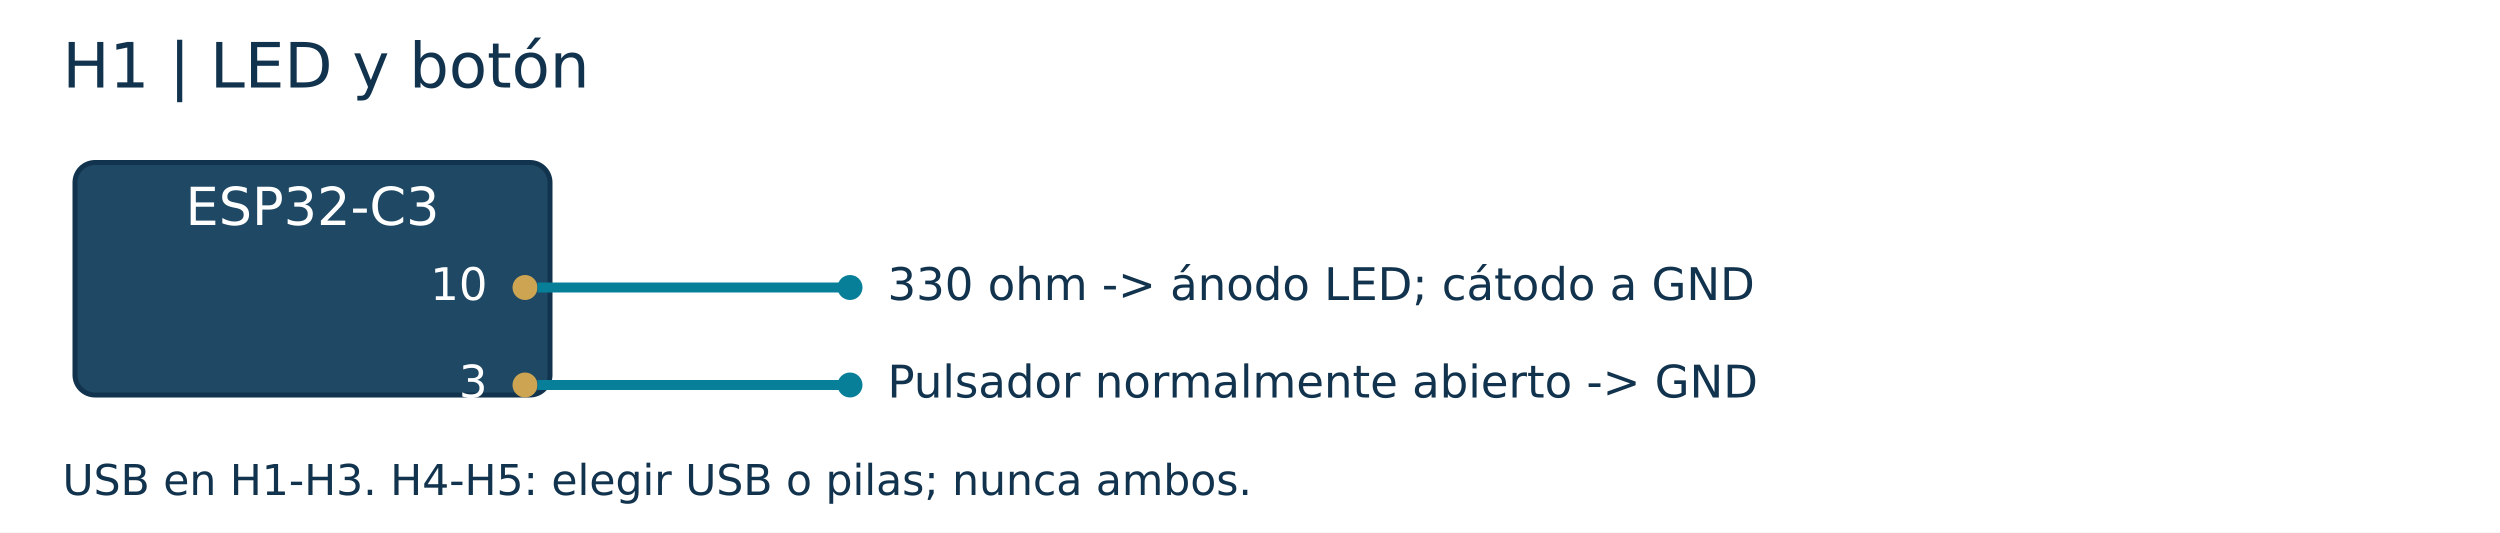
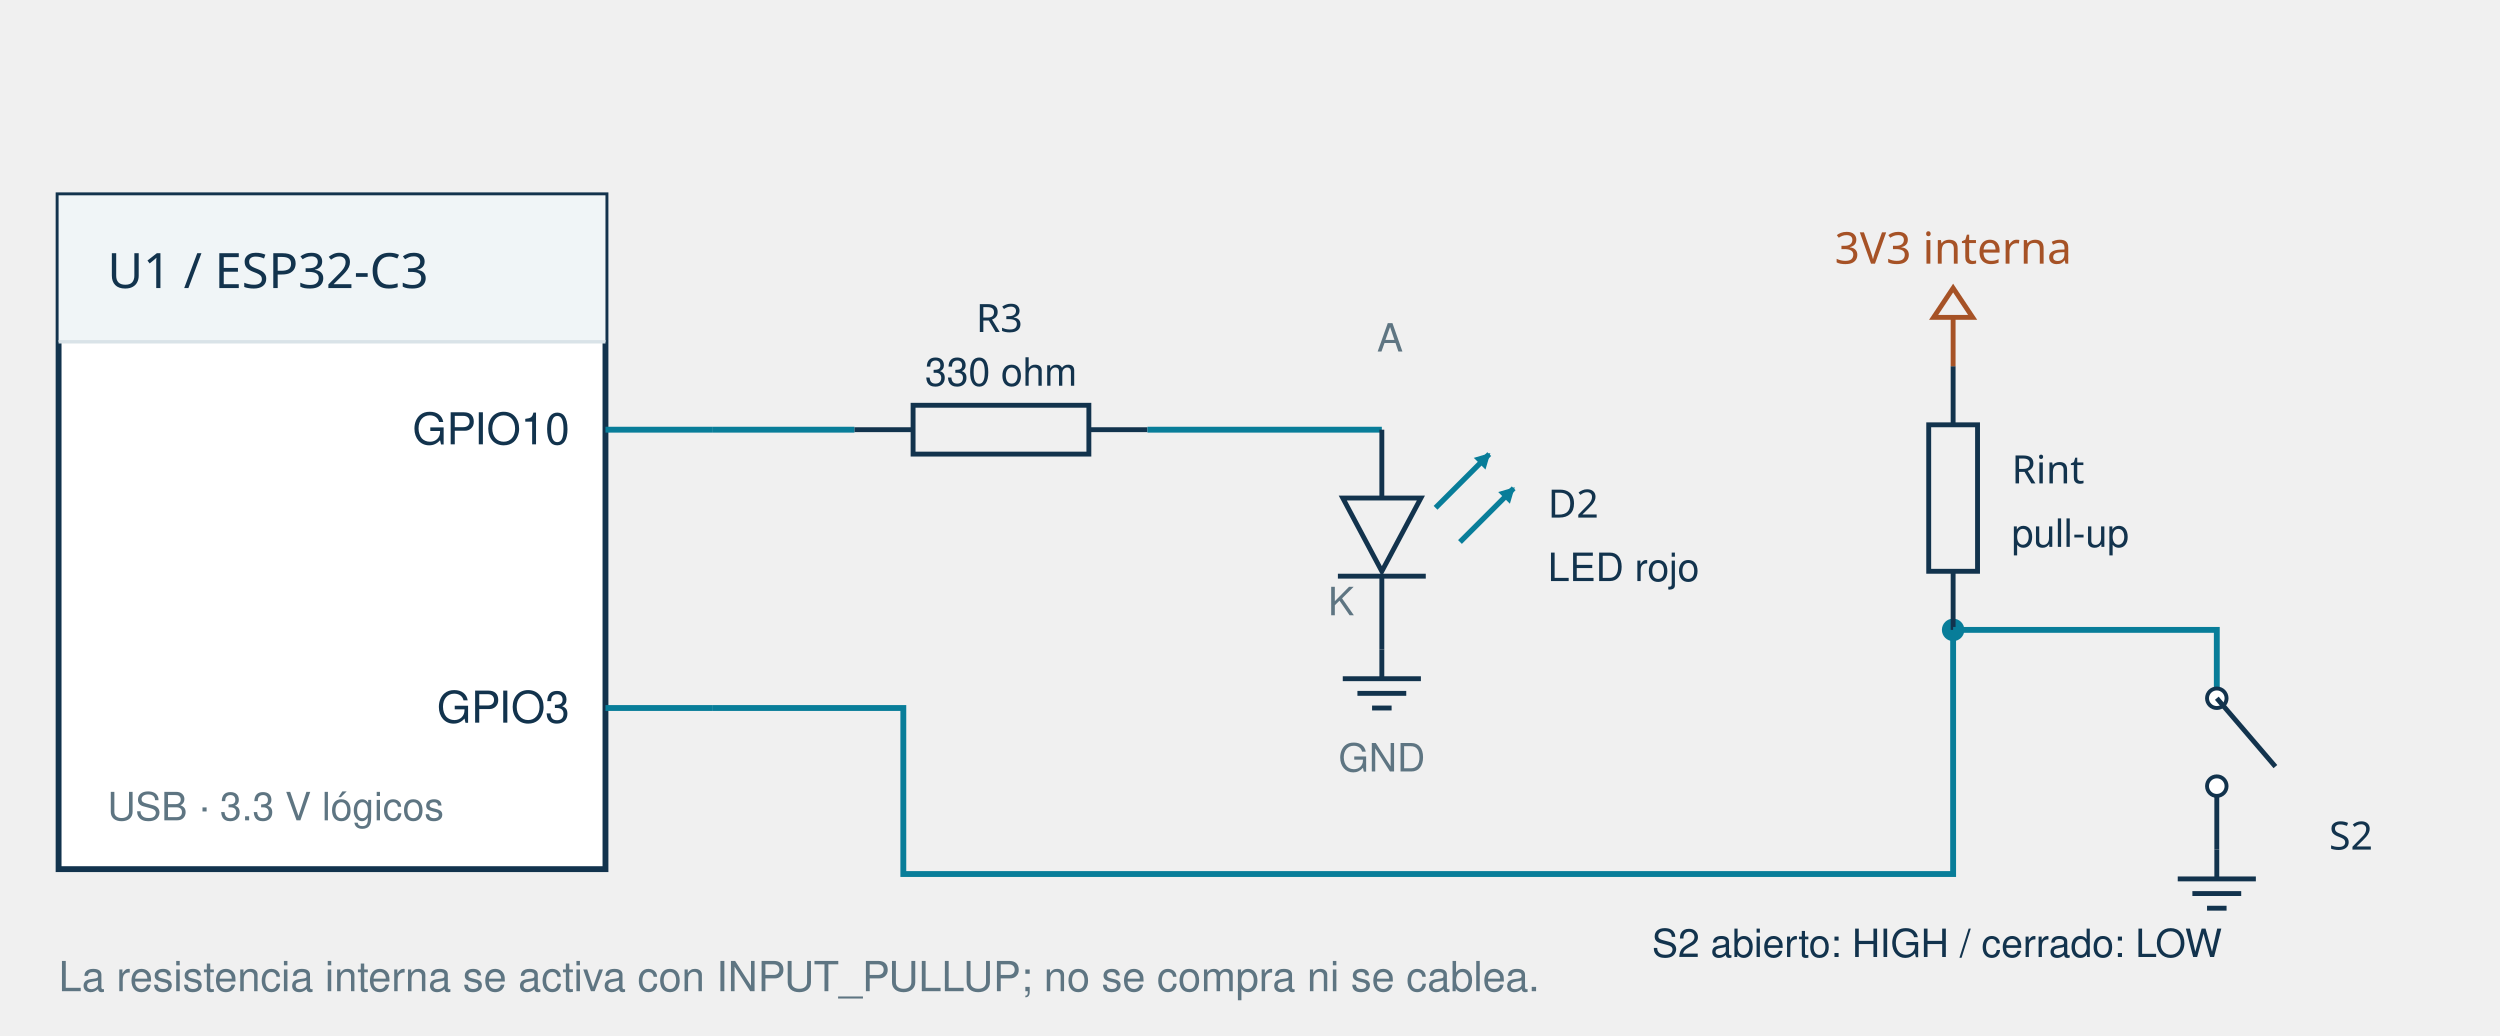
- <svg xmlns="http://www.w3.org/2000/svg" width="1000" height="213" viewBox="0 0 1000 213">
-   <rect width="100%" height="100%" fill="white" />
-   <text x="25" y="35" font-family="DejaVu Sans,sans-serif" font-size="25" fill="#12334d" text-anchor="start">H1 | LED y botón</text>
-   <rect x="30" y="65" width="190" height="93" rx="8" fill="#1e4864" stroke="#12334d" stroke-width="2" />
-   <text x="125" y="90" font-family="DejaVu Sans,sans-serif" font-size="21" fill="white" text-anchor="middle">ESP32-C3</text>
-   <circle cx="210" cy="115" r="5" fill="#cda552" />
-   <text x="195" y="120" font-family="DejaVu Sans,sans-serif" font-size="18" fill="white" text-anchor="end">10</text>
-   <line x1="215" y1="115" x2="340" y2="115" stroke="#087f99" stroke-width="4" />
-   <circle cx="340" cy="115" r="5" fill="#087f99" />
-   <text x="355" y="120" font-family="DejaVu Sans,sans-serif" font-size="18" fill="#12334d" text-anchor="start">330 ohm -&gt; ánodo LED; cátodo a GND</text>
-   <circle cx="210" cy="154" r="5" fill="#cda552" />
-   <text x="195" y="159" font-family="DejaVu Sans,sans-serif" font-size="18" fill="white" text-anchor="end">3</text>
-   <line x1="215" y1="154" x2="340" y2="154" stroke="#087f99" stroke-width="4" />
-   <circle cx="340" cy="154" r="5" fill="#087f99" />
-   <text x="355" y="159" font-family="DejaVu Sans,sans-serif" font-size="18" fill="#12334d" text-anchor="start">Pulsador normalmente abierto -&gt; GND</text>
-   <text x="25" y="198" font-family="DejaVu Sans,sans-serif" font-size="17" fill="#12334d" text-anchor="start">USB en H1-H3. H4-H5: elegir USB o pilas; nunca ambos.</text>
+ <svg xmlns="http://www.w3.org/2000/svg" width="512" height="212" preserveAspectRatio="xMinYMin meet" viewBox="0 0 512 212" version="1.0" fill-rule="evenodd">
+   <clipPath id="clip">
+     <rect x="0" y="0" width="512" height="212" />
+   </clipPath>
+   <g id="group" transform="scale(1,-1) translate(0,-212)" style="clip-path: url(#clip)">
+     <g transform="">
+       <rect x="12" y="34" width="112" height="138" style="stroke: rgb(7%,20%,30%); stroke-linecap: butt; stroke-width: 1.2; fill: rgb(100%,100%,100%); fill-rule: evenodd;" />
+       <rect x="12" y="142" width="112" height="30" style="stroke: none; stroke-linecap: butt; stroke-width: 0.8; fill: rgb(94%,96%,97%); fill-rule: evenodd;" />
+       <path d="M 12,142 L 124,142 Z" style="stroke: rgb(85%,89%,91%); stroke-linecap: butt; stroke-width: 0.7;" />
+       <text x="22" y="153" style="font-family: Helvetica-Bold; font-size: 10px;fill: rgb(7%,20%,30%); stroke:none;" transform="translate(0,306) scale(1,-1)">U1 / ESP32-C3</text>
+       <text x="22" y="44" style="font-family: Helvetica; font-size: 8px;fill: rgb(37%,46%,51%); stroke:none;" transform="translate(0,88) scale(1,-1)">USB · 3.3 V lógicos</text>
+       <path d="M 124,124 L 146,124 Z" style="stroke: rgb(3%,49%,60%); stroke-linecap: butt; stroke-width: 1.2;" />
+       <text x="84.483" y="121" style="font-family: Helvetica; font-size: 9px;fill: rgb(7%,20%,30%); stroke:none;" transform="translate(0,242) scale(1,-1)">GPIO10</text>
+       <path d="M 124,67 L 146,67 Z" style="stroke: rgb(3%,49%,60%); stroke-linecap: butt; stroke-width: 1.2;" />
+       <text x="89.487" y="64" style="font-family: Helvetica; font-size: 9px;fill: rgb(7%,20%,30%); stroke:none;" transform="translate(0,128) scale(1,-1)">GPIO3</text>
+       <polyline points="146 124, 175 124" style="stroke: rgb(3%,49%,60%); stroke-linecap: butt; stroke-width: 1.2; fill: None; fill-rule: evenodd;" />
+       <path d="M 175,124 L 187,124 Z" style="stroke: rgb(7%,20%,30%); stroke-linecap: butt; stroke-width: 1;" />
+       <rect x="187" y="119" width="36" height="10" style="stroke: rgb(7%,20%,30%); stroke-linecap: butt; stroke-width: 1; fill: none; fill-rule: evenodd;" />
+       <path d="M 223,124 L 235,124 Z" style="stroke: rgb(7%,20%,30%); stroke-linecap: butt; stroke-width: 1;" />
+       <text x="199.888" y="144" style="font-family: Helvetica-Bold; font-size: 8px;fill: rgb(7%,20%,30%); stroke:none;" transform="translate(0,288) scale(1,-1)">R3</text>
+       <text x="189.436" y="133" style="font-family: Helvetica; font-size: 8px;fill: rgb(7%,20%,30%); stroke:none;" transform="translate(0,266) scale(1,-1)">330 ohm</text>
+       <polyline points="235 124, 283 124" style="stroke: rgb(3%,49%,60%); stroke-linecap: butt; stroke-width: 1.2; fill: None; fill-rule: evenodd;" />
+       <path d="M 283,124 L 283,110 Z" style="stroke: rgb(7%,20%,30%); stroke-linecap: butt; stroke-width: 1;" />
+       <polygon points="275 110, 291 110, 283 95" style="stroke: rgb(7%,20%,30%); stroke-linecap: butt; stroke-width: 1; fill: none; fill-rule: evenodd;" />
+       <path d="M 274,94 L 292,94 Z" style="stroke: rgb(7%,20%,30%); stroke-linecap: butt; stroke-width: 1;" />
+       <path d="M 283,94 L 283,79 Z" style="stroke: rgb(7%,20%,30%); stroke-linecap: butt; stroke-width: 1;" />
+       <path d="M 294,108 L 305,119 Z" style="stroke: rgb(3%,49%,60%); stroke-linecap: butt; stroke-width: 1.1;" />
+       <polygon points="305 119, 304.155 116.121, 302.121 118.155" style="stroke: rgb(3%,49%,60%); stroke-linecap: butt; stroke-width: 0.3; fill: rgb(3%,49%,60%); fill-rule: evenodd;" />
+       <path d="M 299,101 L 310,112 Z" style="stroke: rgb(3%,49%,60%); stroke-linecap: butt; stroke-width: 1.1;" />
+       <polygon points="310 112, 309.155 109.121, 307.121 111.155" style="stroke: rgb(3%,49%,60%); stroke-linecap: butt; stroke-width: 0.3; fill: rgb(3%,49%,60%); fill-rule: evenodd;" />
+       <text x="317" y="106" style="font-family: Helvetica-Bold; font-size: 8px;fill: rgb(7%,20%,30%); stroke:none;" transform="translate(0,212) scale(1,-1)">D2</text>
+       <text x="317" y="93" style="font-family: Helvetica; font-size: 8px;fill: rgb(7%,20%,30%); stroke:none;" transform="translate(0,186) scale(1,-1)">LED rojo</text>
+       <path d="M 283,79 L 283,73 Z" style="stroke: rgb(7%,20%,30%); stroke-linecap: butt; stroke-width: 1;" />
+       <path d="M 275,73 L 291,73 Z" style="stroke: rgb(7%,20%,30%); stroke-linecap: butt; stroke-width: 1;" />
+       <path d="M 278,70 L 288,70 Z" style="stroke: rgb(7%,20%,30%); stroke-linecap: butt; stroke-width: 1;" />
+       <path d="M 281,67 L 285,67 Z" style="stroke: rgb(7%,20%,30%); stroke-linecap: butt; stroke-width: 1;" />
+       <text x="274.112" y="54" style="font-family: Helvetica; font-size: 8px;fill: rgb(37%,46%,51%); stroke:none;" transform="translate(0,108) scale(1,-1)">GND</text>
+       <text x="282" y="140" style="font-family: Helvetica; font-size: 8px;fill: rgb(37%,46%,51%); stroke:none;" transform="translate(0,280) scale(1,-1)">A</text>
+       <text x="272" y="86" style="font-family: Helvetica; font-size: 8px;fill: rgb(37%,46%,51%); stroke:none;" transform="translate(0,172) scale(1,-1)">K</text>
+       <polyline points="146 67, 185 67, 185 33, 400 33, 400 83" style="stroke: rgb(3%,49%,60%); stroke-linecap: butt; stroke-width: 1.2; fill: None; fill-rule: evenodd;" />
+       <circle cx="400" cy="83" r="2.3" style="stroke: none; stroke-linecap: butt; stroke-width: 0.8; fill: rgb(3%,49%,60%); fill-rule: evenodd;" />
+       <path d="M 400,137 L 400,125 Z" style="stroke: rgb(7%,20%,30%); stroke-linecap: butt; stroke-width: 1;" />
+       <rect x="395" y="95" width="10" height="30" style="stroke: rgb(7%,20%,30%); stroke-linecap: butt; stroke-width: 1; fill: none; fill-rule: evenodd;" />
+       <path d="M 400,95 L 400,83 Z" style="stroke: rgb(7%,20%,30%); stroke-linecap: butt; stroke-width: 1;" />
+       <text x="412" y="113.0" style="font-family: Helvetica-Bold; font-size: 8px;fill: rgb(7%,20%,30%); stroke:none;" transform="translate(0,226) scale(1,-1)">Rint</text>
+       <text x="412" y="100.0" style="font-family: Helvetica; font-size: 8px;fill: rgb(7%,20%,30%); stroke:none;" transform="translate(0,200) scale(1,-1)">pull-up</text>
+       <path d="M 400,137 L 400,147 Z" style="stroke: rgb(65%,32%,15%); stroke-linecap: butt; stroke-width: 1;" />
+       <polygon points="396 147, 400 153, 404 147" style="stroke: rgb(65%,32%,15%); stroke-linecap: butt; stroke-width: 1; fill: none; fill-rule: evenodd;" />
+       <text x="375.74" y="158" style="font-family: Helvetica-Bold; font-size: 9px;fill: rgb(65%,32%,15%); stroke:none;" transform="translate(0,316) scale(1,-1)">3V3 interna</text>
+       <polyline points="400 83, 454 83, 454 71" style="stroke: rgb(3%,49%,60%); stroke-linecap: butt; stroke-width: 1.2; fill: None; fill-rule: evenodd;" />
+       <circle cx="454" cy="69" r="2" style="stroke: rgb(7%,20%,30%); stroke-linecap: butt; stroke-width: 0.8; fill: rgb(100%,100%,100%); fill-rule: evenodd;" />
+       <circle cx="454" cy="51" r="2" style="stroke: rgb(7%,20%,30%); stroke-linecap: butt; stroke-width: 0.8; fill: rgb(100%,100%,100%); fill-rule: evenodd;" />
+       <path d="M 454,69 L 466,55 Z" style="stroke: rgb(7%,20%,30%); stroke-linecap: butt; stroke-width: 1;" />
+       <path d="M 454,49 L 454,38 Z" style="stroke: rgb(7%,20%,30%); stroke-linecap: butt; stroke-width: 1;" />
+       <path d="M 454,38 L 454,32 Z" style="stroke: rgb(7%,20%,30%); stroke-linecap: butt; stroke-width: 1;" />
+       <path d="M 446,32 L 462,32 Z" style="stroke: rgb(7%,20%,30%); stroke-linecap: butt; stroke-width: 1;" />
+       <path d="M 449,29 L 459,29 Z" style="stroke: rgb(7%,20%,30%); stroke-linecap: butt; stroke-width: 1;" />
+       <path d="M 452,26 L 456,26 Z" style="stroke: rgb(7%,20%,30%); stroke-linecap: butt; stroke-width: 1;" />
+       <text x="477" y="38" style="font-family: Helvetica-Bold; font-size: 8px;fill: rgb(7%,20%,30%); stroke:none;" transform="translate(0,76) scale(1,-1)">S2</text>
+       <text x="338.312" y="16" style="font-family: Helvetica; font-size: 8px;fill: rgb(7%,20%,30%); stroke:none;" transform="translate(0,32) scale(1,-1)">S2 abierto: HIGH / cerrado: LOW</text>
+       <text x="12" y="9" style="font-family: Helvetica; font-size: 8.5px;fill: rgb(37%,46%,51%); stroke:none;" transform="translate(0,18) scale(1,-1)">La resistencia interna se activa con INPUT_PULLUP; no se compra ni se cablea.</text>
+     </g>
+   </g>
</svg>
